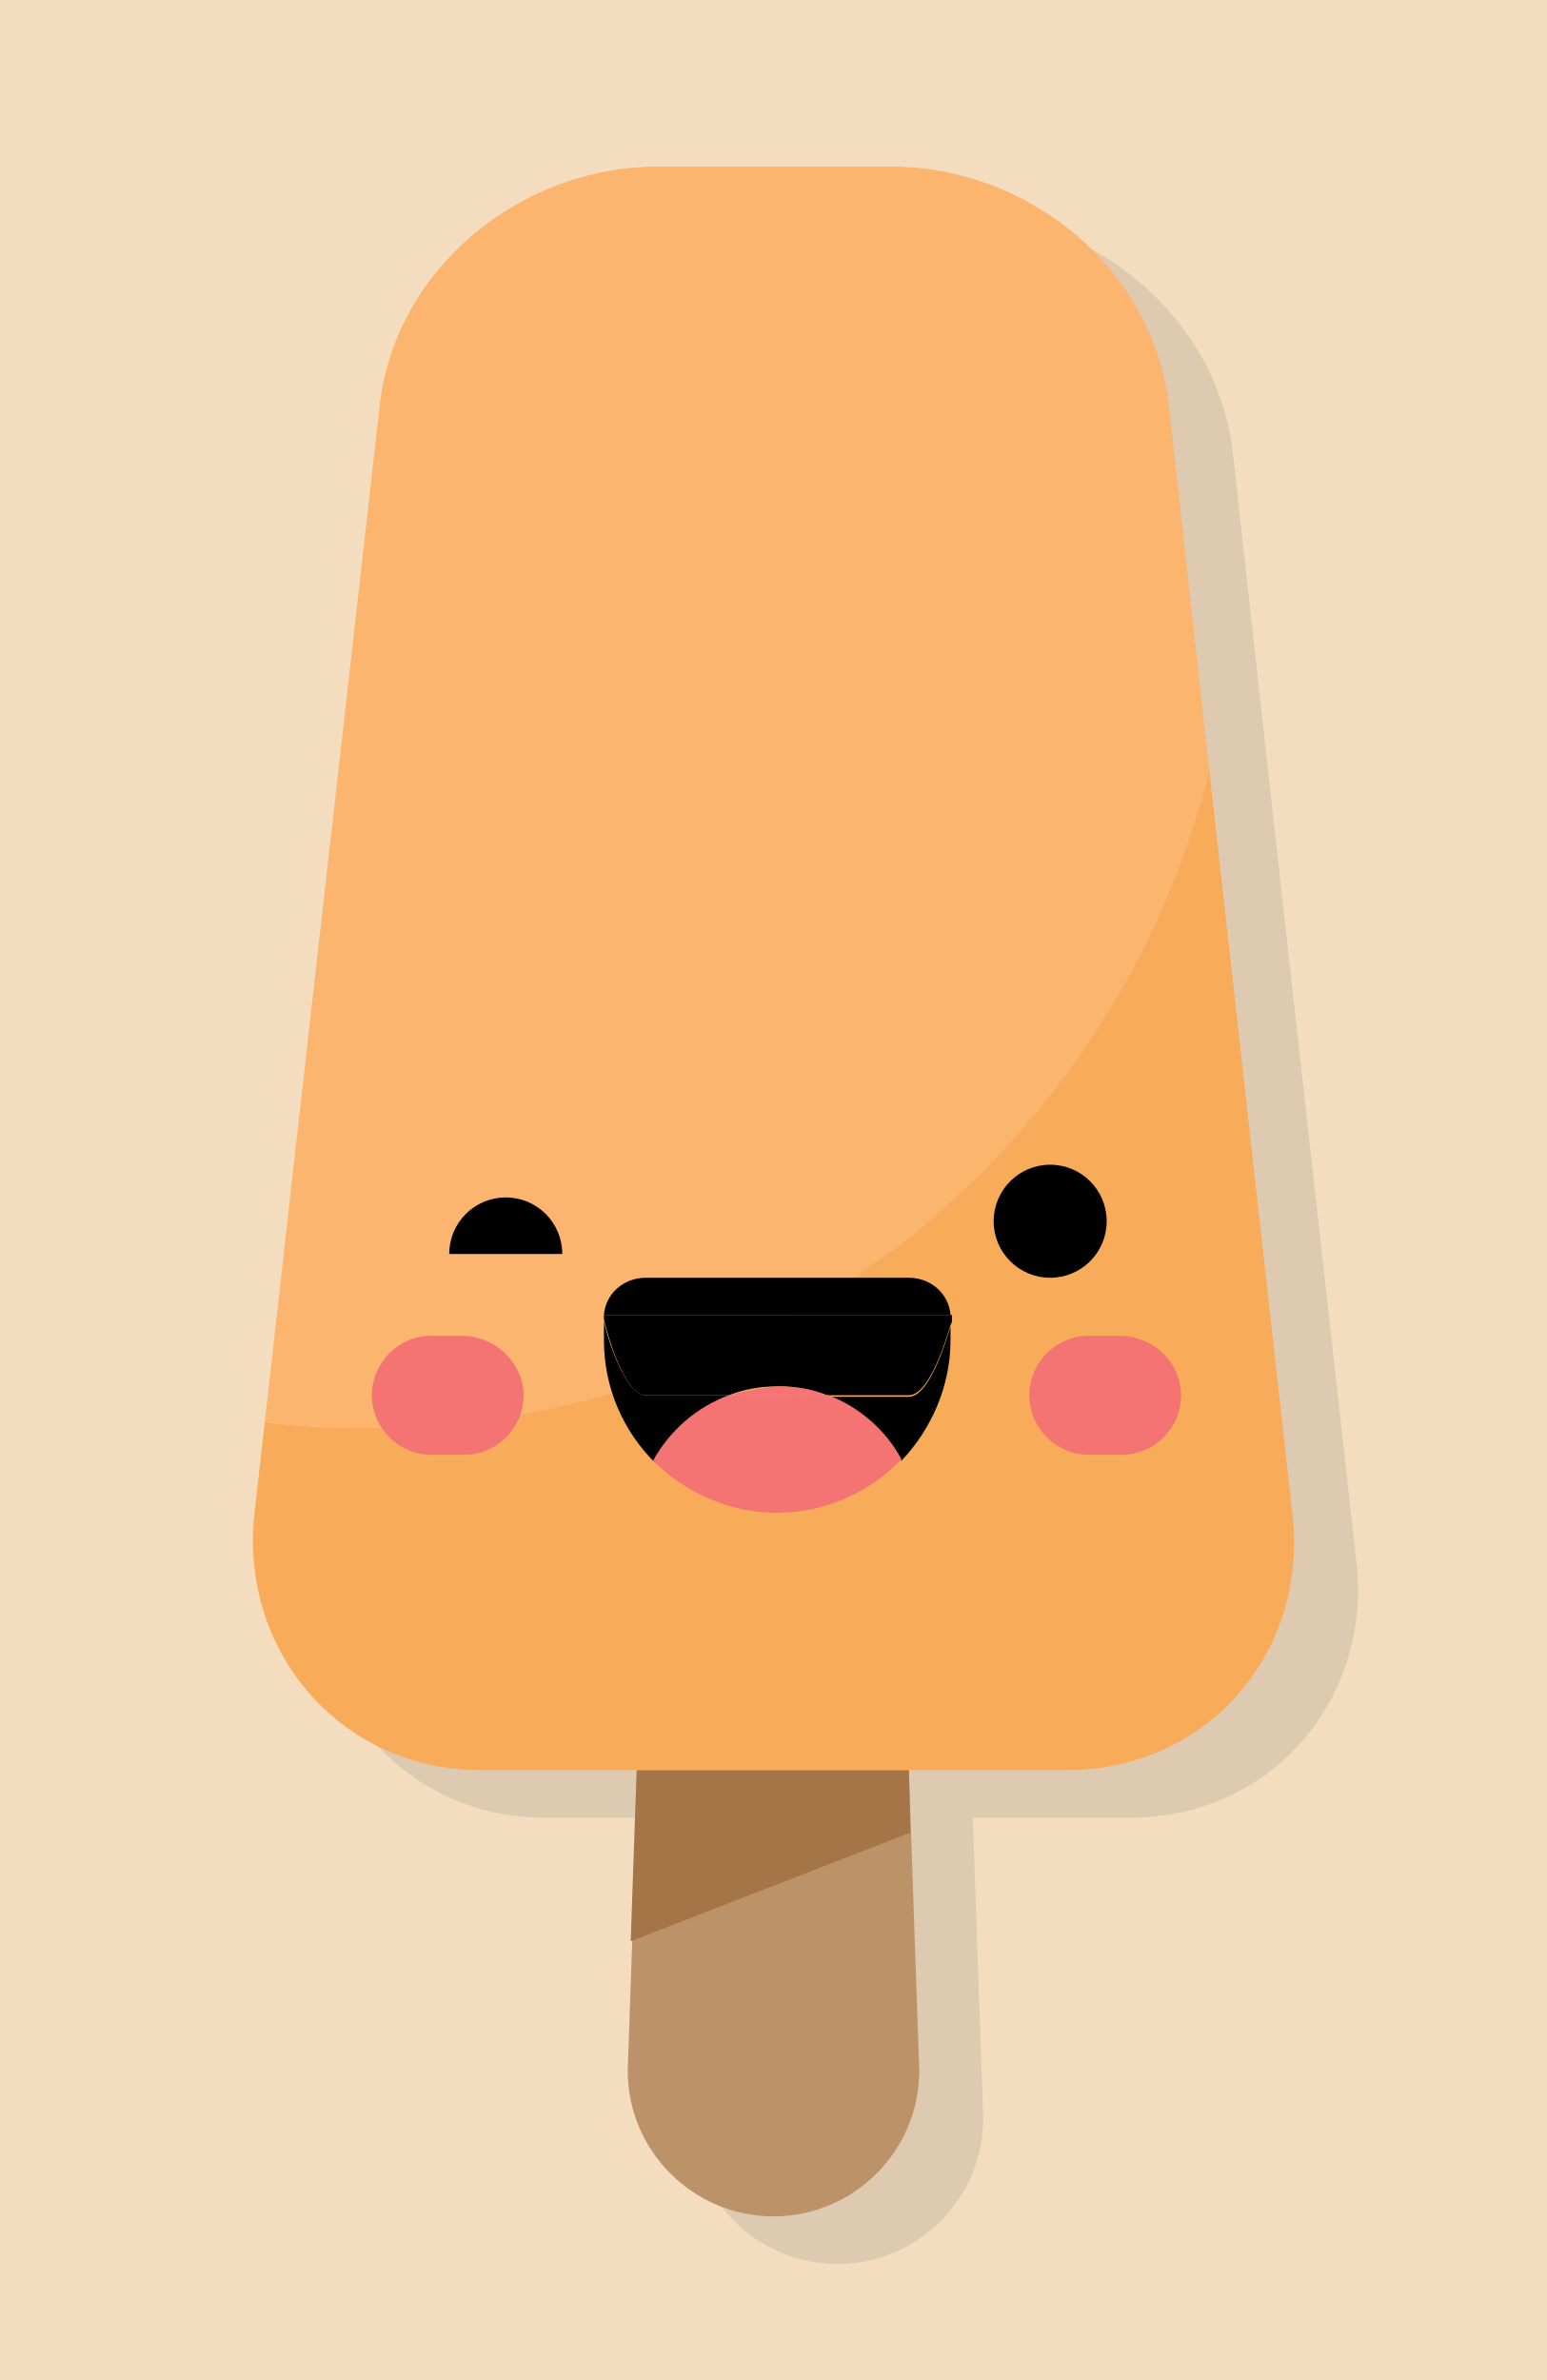
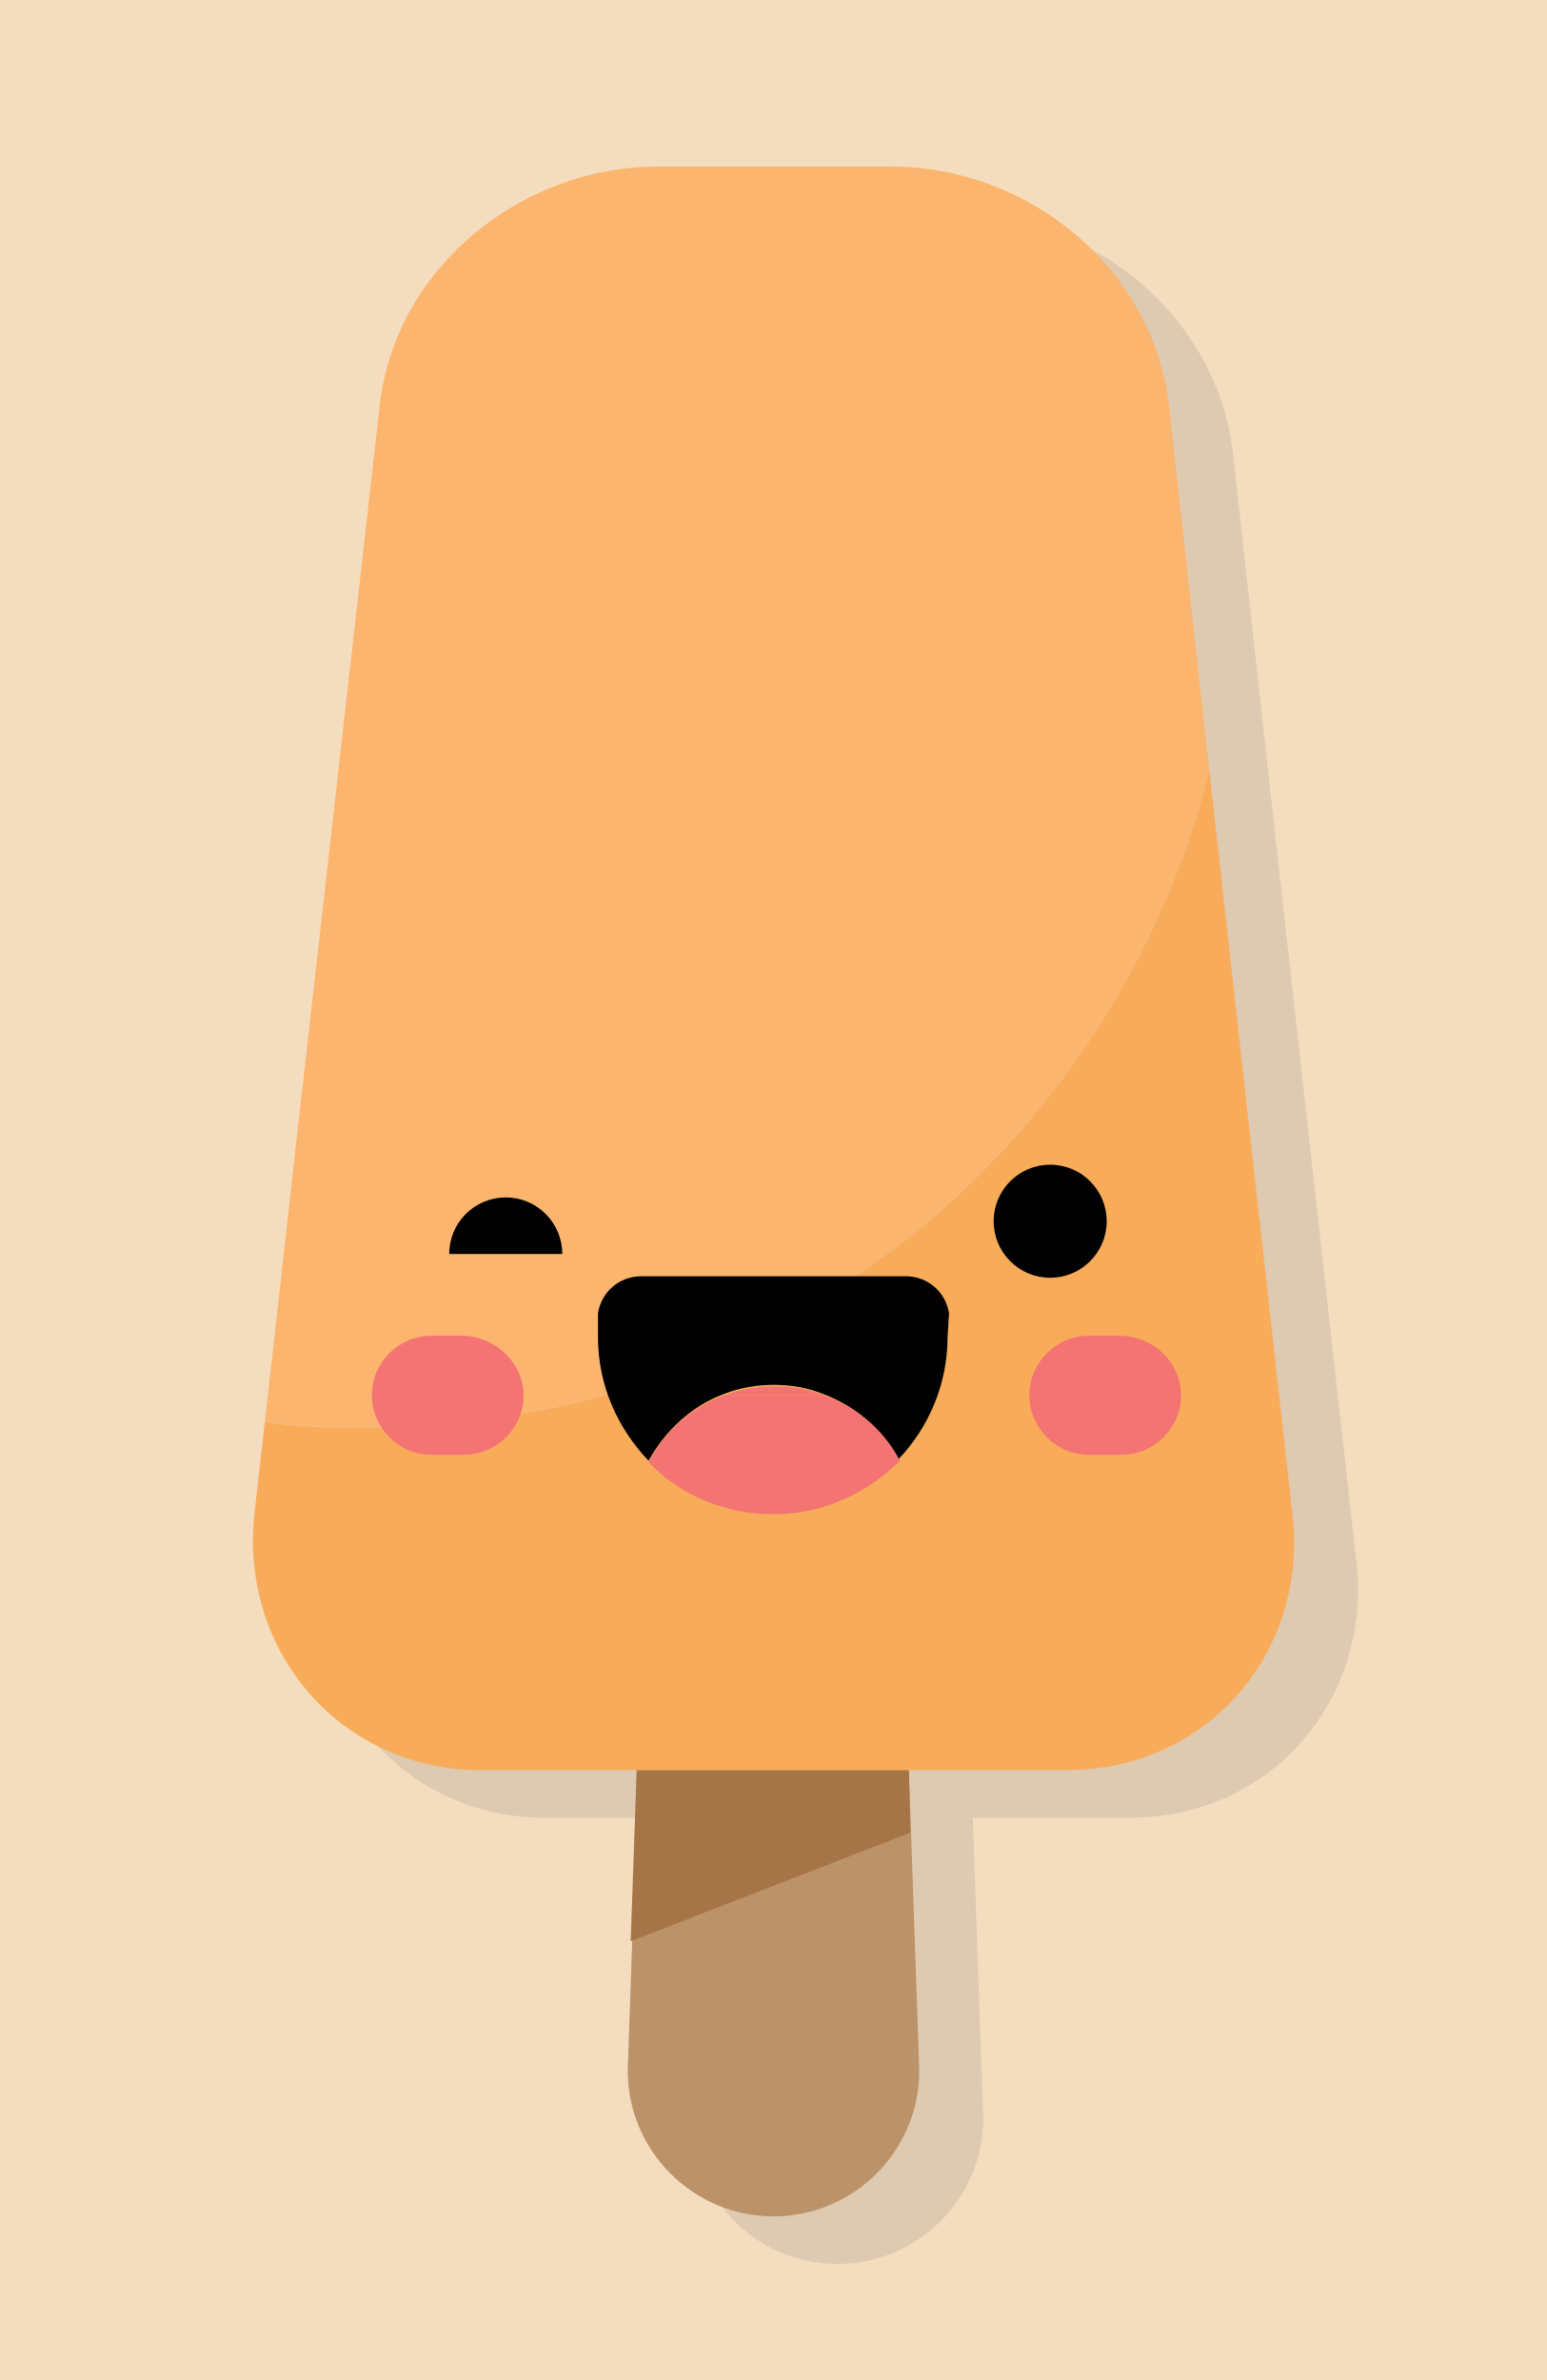
- <svg xmlns="http://www.w3.org/2000/svg" version="1.1" id="Layer_1" x="0px" y="0px" viewBox="0 0 104 160" style="enable-background:new 0 0 104 160;" xml:space="preserve">
-   <style type="text/css">
- 	.st0{fill:#F4DDBE;}
- 	.st1{opacity:0.15;fill:#5E5E5E;}
- 	.st2{fill:#BC9268;}
- 	.st3{fill:#A57447;}
- 	.st4{fill:#F8AC5A;}
- 	.st5{fill:#FBB56E;}
- 	.st6{fill:#010101;}
- 	.st7{fill:#F37473;}
- </style>
-   <rect x="0" class="st0" width="104" height="160" />
-   <path class="st1" d="M85.6,55l-2.7-24.4c-1-9.3-9.4-16.2-18.7-16.2H48.5c-9.3,0-17.8,7-18.7,16.3l-5.9,52.1l-1.3,11.6l-0.5,4.4  l-0.7,6.2c-1,9.3,5.9,17.2,15.2,17.2h10.5l-0.4,11.5l0.1,0l-0.3,8.7c0,5.4,4.4,9.8,9.8,9.8c5.4,0,9.8-4.4,9.8-9.8l-0.7-20.2H76  c9.3,0,16.2-7.8,15.2-17.1L85.6,55z" />
+ <svg xmlns="http://www.w3.org/2000/svg" version="1.1" id="Layer_1" x="0px" y="0px" width="552.754px" height="850.391px" viewBox="148.818 0 552.754 850.391" enable-background="new 148.818 0 552.754 850.391" xml:space="preserve">
+   <rect x="148.818" fill="#F4DDBE" width="552.754" height="850.391" />
+   <path opacity="0.15" fill="#5E5E5E" enable-background="new    " d="M603.777,292.322l-14.351-129.685  c-5.314-49.429-49.96-86.102-99.39-86.102h-83.444c-49.429,0-94.605,37.205-99.389,86.633l-31.358,276.909l-6.909,61.653  l-2.657,23.386l-3.721,32.952c-5.315,49.429,31.358,91.417,80.787,91.417h55.807l-2.126,61.122h0.531l-1.595,46.24  c0,28.7,23.386,52.086,52.087,52.086c28.7,0,52.086-23.386,52.086-52.086l-3.721-107.362h56.339  c49.429,0,86.102-41.456,80.787-90.886L603.777,292.322z" />
  <g>
+     <path fill="#BC9268" d="M477.281,739.84c0,28.7-23.387,52.086-52.087,52.086s-52.086-23.386-52.086-52.086l10.63-307.204   c0-28.7,12.756-52.086,41.456-52.086s41.456,23.386,41.456,52.086L477.281,739.84z" />
+     <polygon fill="#A57447" points="474.092,654.801 374.171,693.6 376.297,632.478 473.561,632.478  " />
    <g>
-       <path class="st2" d="M61.8,139.2c0,5.4-4.4,9.8-9.8,9.8c-5.4,0-9.8-4.4-9.8-9.8l2-57.8c0-5.4,2.4-9.8,7.8-9.8    c5.4,0,7.8,4.4,7.8,9.8L61.8,139.2z" />
-       <polygon class="st3" points="61.2,123.2 42.4,130.5 42.8,119 61.1,119   " />
-       <g>
-         <path class="st4" d="M86.9,101.9l-5.6-50.1C74.9,77.2,52,96,24.6,96c-2.3,0-4.6-0.1-6.8-0.4l-0.7,6.2c-1,9.3,5.9,17.2,15.2,17.2     h39.4C81.1,119,87.9,111.2,86.9,101.9z" />
-         <path class="st5" d="M81.3,51.8l-2.7-24.4c-1-9.3-9.4-16.2-18.7-16.2H44.2c-9.3,0-17.8,7-18.7,16.3l-5.9,52.1l-1.3,11.6l-0.5,4.4     c2.2,0.3,4.5,0.4,6.8,0.4C52,96,74.9,77.2,81.3,51.8z" />
-       </g>
-     </g>
-     <g>
-       <g>
-         <path class="st6" d="M30.2,84.3c0-2.1,1.7-3.8,3.8-3.8c2.1,0,3.8,1.7,3.8,3.8" />
-         <circle class="st6" cx="70.6" cy="82.1" r="3.8" />
-       </g>
-       <g>
-         <path class="st7" d="M35.2,93.8c0,2.2-1.8,4-4,4h-2.2c-2.2,0-4-1.8-4-4s1.8-4,4-4h2.2C33.4,89.9,35.2,91.7,35.2,93.8z" />
-         <path class="st7" d="M79.4,93.8c0,2.2-1.8,4-4,4h-2.2c-2.2,0-4-1.8-4-4s1.8-4,4-4h2.2C77.7,89.9,79.4,91.7,79.4,93.8z" />
-       </g>
-       <g>
-         <path class="st6" d="M40.6,88.5v0.2C40.6,88.6,40.6,88.5,40.6,88.5L40.6,88.5z" />
-         <path class="st6" d="M49,93.8h-5.6c-1.5,0-2.8-4.7-2.8-5v1.3c0,3.2,1.3,6.1,3.4,8.2C45.1,96.2,46.9,94.7,49,93.8z" />
-         <path class="st6" d="M64,88.5L64,88.5c0,0.1,0,0.2,0,0.3c0,0-1.3,5.1-2.9,5.1h-5.5c2.2,0.8,3.9,2.4,5,4.3c2-2.1,3.3-5,3.3-8.1     V88.5z" />
-         <path class="st6" d="M40.6,88.8C40.6,88.8,40.6,88.8,40.6,88.8l0-0.1C40.6,88.7,40.6,88.8,40.6,88.8z" />
-         <path class="st6" d="M61.1,85.9H43.4c-1.5,0-2.7,1.1-2.8,2.5h23.3C63.8,87,62.6,85.9,61.1,85.9z" />
-         <path class="st6" d="M43.4,93.8H49c1-0.4,2.1-0.6,3.3-0.6c1.2,0,2.3,0.2,3.3,0.6h5.5c1.6,0,2.9-5.1,2.9-5.1c0-0.1,0-0.2,0-0.3     H40.6c0,0.1,0,0.2,0,0.2v0.1C40.7,89.2,41.9,93.8,43.4,93.8z" />
-         <path class="st7" d="M55.7,93.8H49c-2.2,0.8-4,2.4-5.1,4.4c2.1,2.1,5.1,3.5,8.3,3.5c3.3,0,6.3-1.4,8.4-3.6     C59.6,96.2,57.8,94.6,55.7,93.8z" />
-         <path class="st7" d="M49,93.8h6.6c-1-0.4-2.1-0.6-3.3-0.6C51.2,93.3,50.1,93.5,49,93.8z" />
-       </g>
+       <path fill="#F8AC5A" d="M610.686,541.592l-29.764-266.278c-34.016,135-155.728,234.92-301.356,234.92    c-12.225,0-24.449-0.532-36.142-2.126l-3.721,32.952c-5.314,49.429,31.358,91.417,80.787,91.417h209.408    C579.86,632.478,616.001,591.021,610.686,541.592z" />
+       <path fill="#FBB56E" d="M580.922,275.314l-14.351-129.685c-5.314-49.429-49.96-86.102-99.389-86.102h-83.444    c-49.43,0-94.606,37.205-99.39,86.633L252.99,423.069l-6.909,61.653l-2.657,23.386c11.692,1.594,23.917,2.126,36.142,2.126    C425.195,510.234,546.906,410.313,580.922,275.314z" />
    </g>
  </g>
+   <g>
+     <path fill="#010101" d="M309.329,448.05c0-11.162,9.035-20.197,20.196-20.197s20.197,9.035,20.197,20.197" />
+     <circle fill="#010101" cx="524.052" cy="436.356" r="20.196" />
+   </g>
+   <g>
+     <path fill="#F37473" d="M335.904,498.541c0,11.693-9.566,21.26-21.26,21.26h-11.692c-11.693,0-21.26-9.566-21.26-21.26   c0-11.692,9.566-21.26,21.26-21.26h11.692C326.337,477.813,335.904,487.38,335.904,498.541z" />
+     <path fill="#F37473" d="M570.823,498.541c0,11.693-9.566,21.26-21.26,21.26h-11.692c-11.693,0-21.26-9.566-21.26-21.26   c0-11.692,9.566-21.26,21.26-21.26h11.692C561.788,477.813,570.823,487.38,570.823,498.541z" />
+   </g>
+   <g>
+     <path fill="#010101" d="M362.481,469.31v1.063C362.481,470.372,362.481,469.841,362.481,469.31L362.481,469.31z" />
+     <path fill="#010101" d="M362.481,470.903C362.481,470.903,362.481,471.435,362.481,470.903v-0.531   C362.481,470.903,362.481,470.903,362.481,470.903z" />
+     <path fill="#010101" d="M487.914,469.31c-1.063-7.441-7.441-13.288-15.414-13.288h-94.605c-7.973,0-14.351,5.847-15.414,13.288   c0,0.531,0,1.063,0,1.063v0.531v6.91c0,17.007,6.91,32.421,18.071,44.113c5.847-10.63,15.413-19.665,27.106-23.917   c5.314-2.126,11.693-3.188,17.539-3.188c6.379,0,12.225,1.063,17.539,3.188c11.693,4.252,21.26,12.756,27.107,23.386   c10.629-11.161,17.539-26.574,17.539-43.582L487.914,469.31L487.914,469.31z" />
+     <path fill="#F37473" d="M443.268,498.541h-35.609c-11.693,4.252-21.26,12.756-27.106,23.917   c11.161,11.693,27.106,18.603,44.645,18.603c17.539,0,33.484-7.44,45.178-19.134C464.528,510.766,454.961,502.793,443.268,498.541z   " />
+     <path fill="#F37473" d="M407.659,498.541h35.609c-5.314-2.126-11.691-3.188-17.539-3.188   C419.352,495.353,413.505,496.415,407.659,498.541z" />
+   </g>
</svg>
